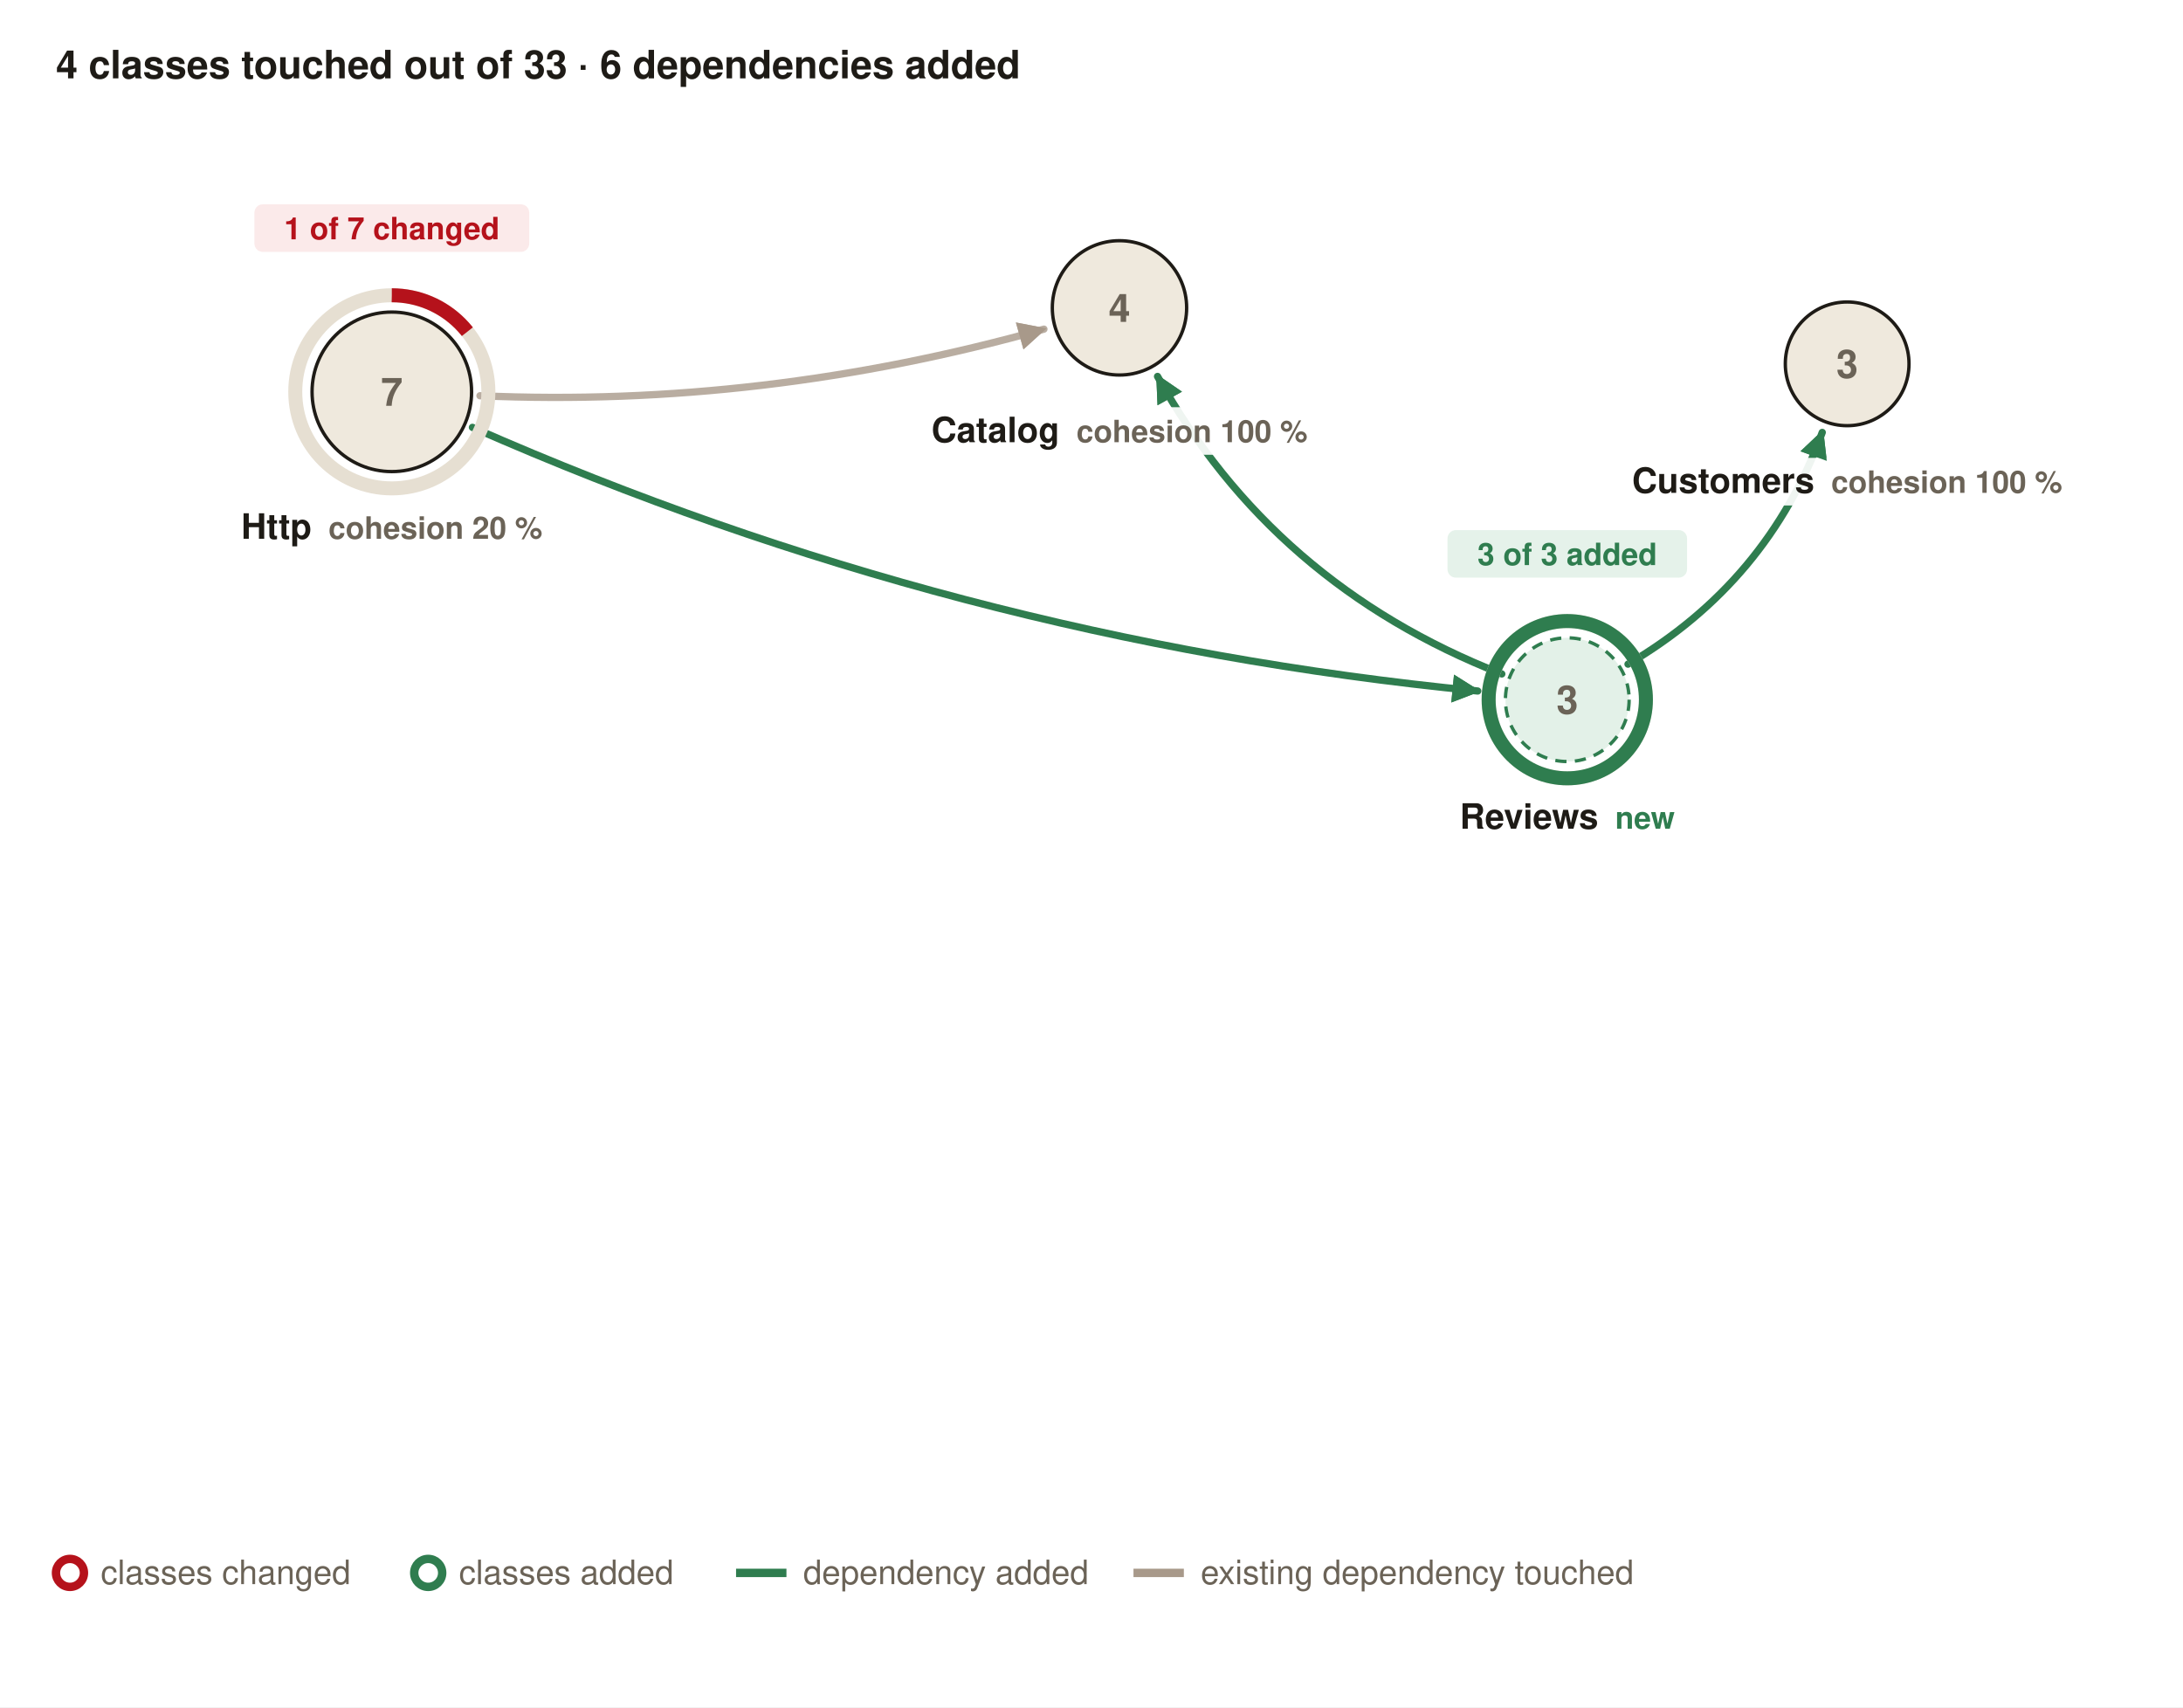
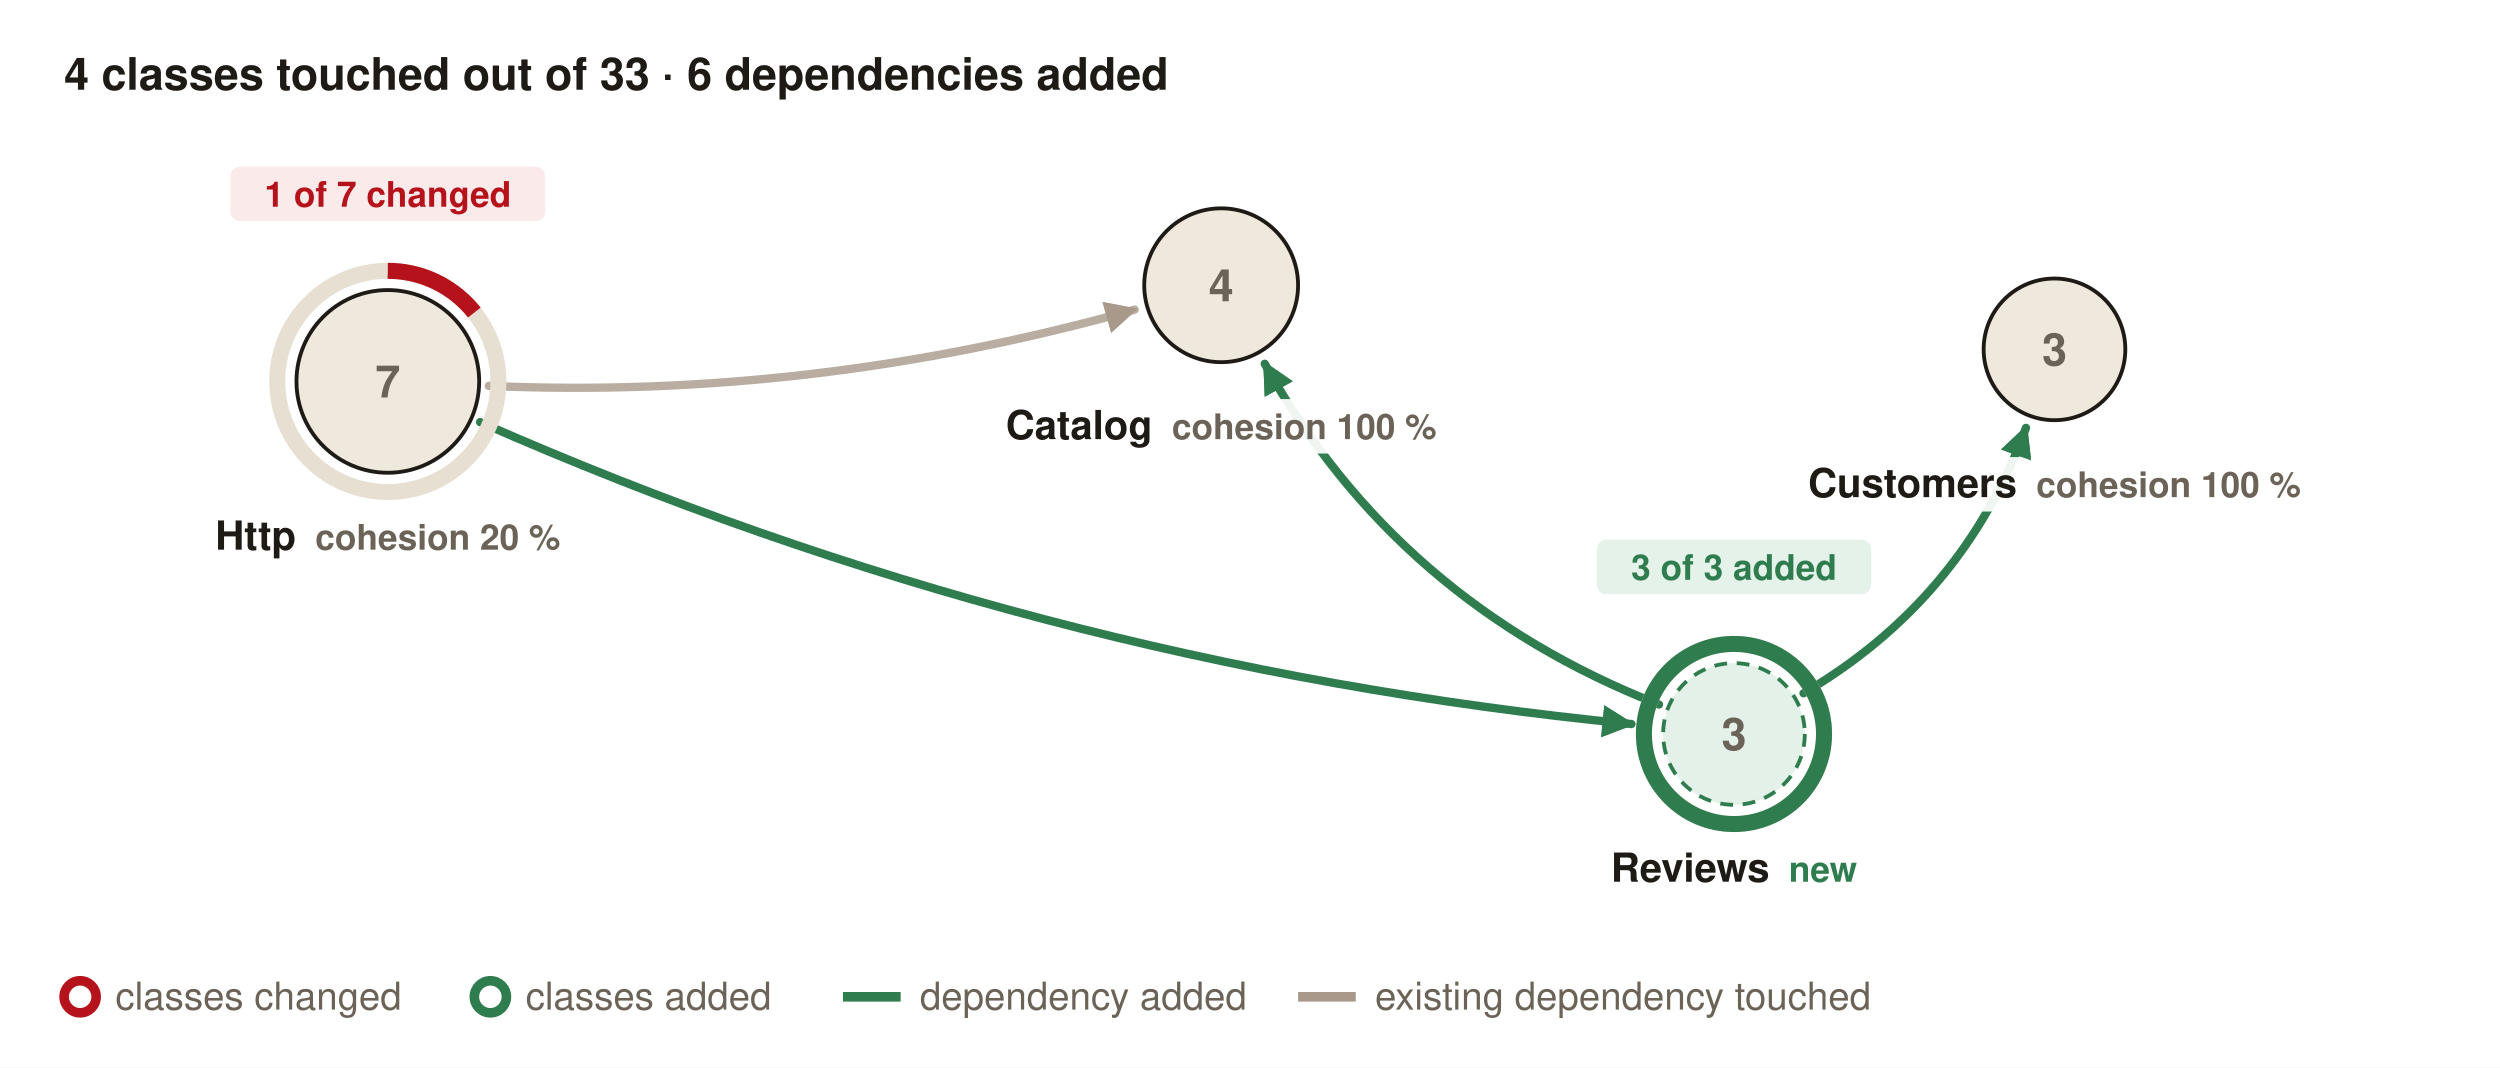
- <svg xmlns="http://www.w3.org/2000/svg" viewBox="0 0 780 610" width="780" height="610" font-family="-apple-system, 'Segoe UI', Helvetica, Arial, sans-serif">
+ <svg xmlns="http://www.w3.org/2000/svg" viewBox="0 0 780 333" width="780" height="333" font-family="-apple-system, 'Segoe UI', Helvetica, Arial, sans-serif">
  <style>text{fill:#1e1b16}.sub{fill:#6b6357;font-size:11px}.hot{fill:#b5121b;font-size:11px;font-weight:600}.new{fill:#2f7d4f;font-size:11px;font-weight:600}.legend{fill:#6b6357;font-size:12px}.count{fill:#6b6357;font-size:14px;font-weight:600}</style>
  <defs>
    <marker id="arrow-edge" viewBox="0 0 10 10" refX="9" refY="5" markerUnits="userSpaceOnUse" markerWidth="10" markerHeight="10" orient="auto-start-reverse">
      <path d="M0 0 L10 5 L0 10 z" fill="#a8998a" />
    </marker>
    <marker id="arrow-added" viewBox="0 0 10 10" refX="9" refY="5" markerUnits="userSpaceOnUse" markerWidth="10" markerHeight="10" orient="auto-start-reverse">
      <path d="M0 0 L10 5 L0 10 z" fill="#2f7d4f" />
    </marker>
  </defs>
-   <rect width="780" height="610" fill="#ffffff" />
+   <rect width="780" height="333" fill="#ffffff" />
  <text x="20" y="28" font-size="14" font-weight="600">4 classes touched out of 33 · 6 dependencies added</text>
-   <path d="M171.5 141.4 Q272.4 145.8 373.0 117.6" fill="none" stroke="#a8998a" stroke-width="2.6" stroke-linecap="round" opacity="0.8" marker-end="url(#arrow-edge)" />
-   <path d="M168.8 152.7 Q341.2 228.6 528.0 246.9" fill="none" stroke="#2f7d4f" stroke-width="2.6" stroke-linecap="round" marker-end="url(#arrow-added)" />
-   <path d="M536.6 240.8 Q454.8 208.8 413.6 134.5" fill="none" stroke="#2f7d4f" stroke-width="2.6" stroke-linecap="round" marker-end="url(#arrow-added)" />
-   <path d="M581.7 237.3 Q631.6 208.0 651.1 154.5" fill="none" stroke="#2f7d4f" stroke-width="2.6" stroke-linecap="round" marker-end="url(#arrow-added)" />
-   <circle cx="400" cy="110" r="24.0" fill="#efe9dd" stroke="#1e1b16" stroke-width="1.2" />
-   <text x="400" y="115.0" text-anchor="middle" class="count">4</text>
-   <rect x="321.3" y="145.5" width="157.4" height="17" rx="3" fill="#ffffff" opacity="0.92" />
-   <text x="400" y="158.0" text-anchor="middle" font-size="12.5" font-weight="600">Catalog<tspan dx="6" class="sub">cohesion 100 %</tspan>
-   </text>
-   <circle cx="660" cy="130" r="22.1" fill="#efe9dd" stroke="#1e1b16" stroke-width="1.2" />
-   <text x="660" y="135.0" text-anchor="middle" class="count">3</text>
-   <rect x="573.9" y="163.6" width="172.2" height="17" rx="3" fill="#ffffff" opacity="0.92" />
-   <text x="660" y="176.1" text-anchor="middle" font-size="12.5" font-weight="600">Customers<tspan dx="6" class="sub">cohesion 100 %</tspan>
-   </text>
-   <circle cx="140" cy="140" r="34.5" fill="none" stroke="#e6dfd2" stroke-width="5" />
-   <circle cx="140" cy="140" r="34.5" fill="none" stroke="#b5121b" stroke-width="5" stroke-dasharray="31.0 216.9" transform="rotate(-90 140 140)" />
-   <rect x="90.9" y="73.0" width="98.2" height="17" rx="3" fill="#fbe8e8" opacity="0.92" />
-   <text x="140" y="85.5" text-anchor="middle" class="hot">1 of 7 changed</text>
-   <circle cx="140" cy="140" r="28.5" fill="#efe9dd" stroke="#1e1b16" stroke-width="1.2" />
-   <text x="140" y="145.0" text-anchor="middle" class="count">7</text>
-   <rect x="75.6" y="180.0" width="128.8" height="17" rx="3" fill="#ffffff" opacity="0.92" />
-   <text x="140" y="192.5" text-anchor="middle" font-size="12.5" font-weight="600">Http<tspan dx="6" class="sub">cohesion 20 %</tspan>
-   </text>
-   <circle cx="560" cy="250" r="28.1" fill="none" stroke="#e6dfd2" stroke-width="5" />
-   <circle cx="560" cy="250" r="28.1" fill="none" stroke="#2f7d4f" stroke-width="5" stroke-dasharray="176.7 176.7" stroke-dashoffset="0.0" transform="rotate(-90 560 250)" />
-   <rect x="517.2" y="189.4" width="85.6" height="17" rx="3" fill="#e3f1e8" opacity="0.92" />
-   <text x="560" y="201.9" text-anchor="middle" class="new">3 of 3 added</text>
-   <circle cx="560" cy="250" r="22.1" fill="#e3f1e8" stroke="#2f7d4f" stroke-width="1.2" stroke-dasharray="4 3" />
-   <text x="560" y="255.0" text-anchor="middle" class="count">3</text>
-   <rect x="516.5" y="283.6" width="87.0" height="17" rx="3" fill="#ffffff" opacity="0.92" />
-   <text x="560" y="296.1" text-anchor="middle" font-size="12.5" font-weight="600">Reviews<tspan dx="6" class="new">new</tspan>
-   </text>
-   <path d="M171.5 141.4 Q272.4 145.8 373.0 117.6" fill="none" stroke="none" marker-end="url(#arrow-edge)" />
-   <path d="M168.8 152.7 Q341.2 228.6 528.0 246.9" fill="none" stroke="none" marker-end="url(#arrow-added)" />
-   <path d="M536.6 240.8 Q454.8 208.8 413.6 134.5" fill="none" stroke="none" marker-end="url(#arrow-added)" />
-   <path d="M581.7 237.3 Q631.6 208.0 651.1 154.5" fill="none" stroke="none" marker-end="url(#arrow-added)" />
-   <circle cx="25" cy="562" r="5" fill="none" stroke="#b5121b" stroke-width="3" />
-   <text x="36" y="566" class="legend">classes changed</text>
-   <circle cx="153" cy="562" r="5" fill="none" stroke="#2f7d4f" stroke-width="3" />
-   <text x="164" y="566" class="legend">classes added</text>
-   <line x1="263" y1="562" x2="281" y2="562" stroke="#2f7d4f" stroke-width="3" />
-   <text x="287" y="566" class="legend">dependency added</text>
-   <line x1="405" y1="562" x2="423" y2="562" stroke="#a8998a" stroke-width="3" />
-   <text x="429" y="566" class="legend">existing dependency touched</text>
+   <g transform="translate(-19 -21)">
+     <path d="M171.5 141.4 Q272.4 145.8 373.0 117.6" fill="none" stroke="#a8998a" stroke-width="2.6" stroke-linecap="round" opacity="0.8" marker-end="url(#arrow-edge)" />
+     <path d="M168.8 152.7 Q341.2 228.6 528.0 246.9" fill="none" stroke="#2f7d4f" stroke-width="2.6" stroke-linecap="round" marker-end="url(#arrow-added)" />
+     <path d="M536.6 240.8 Q454.8 208.8 413.6 134.5" fill="none" stroke="#2f7d4f" stroke-width="2.6" stroke-linecap="round" marker-end="url(#arrow-added)" />
+     <path d="M581.7 237.3 Q631.6 208.0 651.1 154.5" fill="none" stroke="#2f7d4f" stroke-width="2.6" stroke-linecap="round" marker-end="url(#arrow-added)" />
+     <circle cx="400" cy="110" r="24.0" fill="#efe9dd" stroke="#1e1b16" stroke-width="1.2" />
+     <text x="400" y="115.0" text-anchor="middle" class="count">4</text>
+     <rect x="321.3" y="145.5" width="157.4" height="17" rx="3" fill="#ffffff" opacity="0.92" />
+     <text x="400" y="158.0" text-anchor="middle" font-size="12.5" font-weight="600">Catalog<tspan dx="6" class="sub">cohesion 100 %</tspan>
+     </text>
+     <circle cx="660" cy="130" r="22.1" fill="#efe9dd" stroke="#1e1b16" stroke-width="1.2" />
+     <text x="660" y="135.0" text-anchor="middle" class="count">3</text>
+     <rect x="573.9" y="163.6" width="172.2" height="17" rx="3" fill="#ffffff" opacity="0.92" />
+     <text x="660" y="176.1" text-anchor="middle" font-size="12.5" font-weight="600">Customers<tspan dx="6" class="sub">cohesion 100 %</tspan>
+     </text>
+     <circle cx="140" cy="140" r="34.5" fill="none" stroke="#e6dfd2" stroke-width="5" />
+     <circle cx="140" cy="140" r="34.5" fill="none" stroke="#b5121b" stroke-width="5" stroke-dasharray="31.0 216.9" transform="rotate(-90 140 140)" />
+     <rect x="90.9" y="73.0" width="98.2" height="17" rx="3" fill="#fbe8e8" opacity="0.92" />
+     <text x="140" y="85.5" text-anchor="middle" class="hot">1 of 7 changed</text>
+     <circle cx="140" cy="140" r="28.5" fill="#efe9dd" stroke="#1e1b16" stroke-width="1.2" />
+     <text x="140" y="145.0" text-anchor="middle" class="count">7</text>
+     <rect x="75.6" y="180.0" width="128.8" height="17" rx="3" fill="#ffffff" opacity="0.92" />
+     <text x="140" y="192.5" text-anchor="middle" font-size="12.5" font-weight="600">Http<tspan dx="6" class="sub">cohesion 20 %</tspan>
+     </text>
+     <circle cx="560" cy="250" r="28.1" fill="none" stroke="#e6dfd2" stroke-width="5" />
+     <circle cx="560" cy="250" r="28.1" fill="none" stroke="#2f7d4f" stroke-width="5" stroke-dasharray="176.7 176.7" stroke-dashoffset="0.0" transform="rotate(-90 560 250)" />
+     <rect x="517.2" y="189.4" width="85.6" height="17" rx="3" fill="#e3f1e8" opacity="0.92" />
+     <text x="560" y="201.9" text-anchor="middle" class="new">3 of 3 added</text>
+     <circle cx="560" cy="250" r="22.1" fill="#e3f1e8" stroke="#2f7d4f" stroke-width="1.2" stroke-dasharray="4 3" />
+     <text x="560" y="255.0" text-anchor="middle" class="count">3</text>
+     <rect x="516.5" y="283.6" width="87.0" height="17" rx="3" fill="#ffffff" opacity="0.92" />
+     <text x="560" y="296.1" text-anchor="middle" font-size="12.5" font-weight="600">Reviews<tspan dx="6" class="new">new</tspan>
+     </text>
+     <path d="M171.5 141.4 Q272.4 145.8 373.0 117.6" fill="none" stroke="none" marker-end="url(#arrow-edge)" />
+     <path d="M168.8 152.7 Q341.2 228.6 528.0 246.9" fill="none" stroke="none" marker-end="url(#arrow-added)" />
+     <path d="M536.6 240.8 Q454.8 208.8 413.6 134.5" fill="none" stroke="none" marker-end="url(#arrow-added)" />
+     <path d="M581.7 237.3 Q631.6 208.0 651.1 154.5" fill="none" stroke="none" marker-end="url(#arrow-added)" />
+   </g>
+   <circle cx="25" cy="311" r="5" fill="none" stroke="#b5121b" stroke-width="3" />
+   <text x="36" y="315" class="legend">classes changed</text>
+   <circle cx="153" cy="311" r="5" fill="none" stroke="#2f7d4f" stroke-width="3" />
+   <text x="164" y="315" class="legend">classes added</text>
+   <line x1="263" y1="311" x2="281" y2="311" stroke="#2f7d4f" stroke-width="3" />
+   <text x="287" y="315" class="legend">dependency added</text>
+   <line x1="405" y1="311" x2="423" y2="311" stroke="#a8998a" stroke-width="3" />
+   <text x="429" y="315" class="legend">existing dependency touched</text>
</svg>
